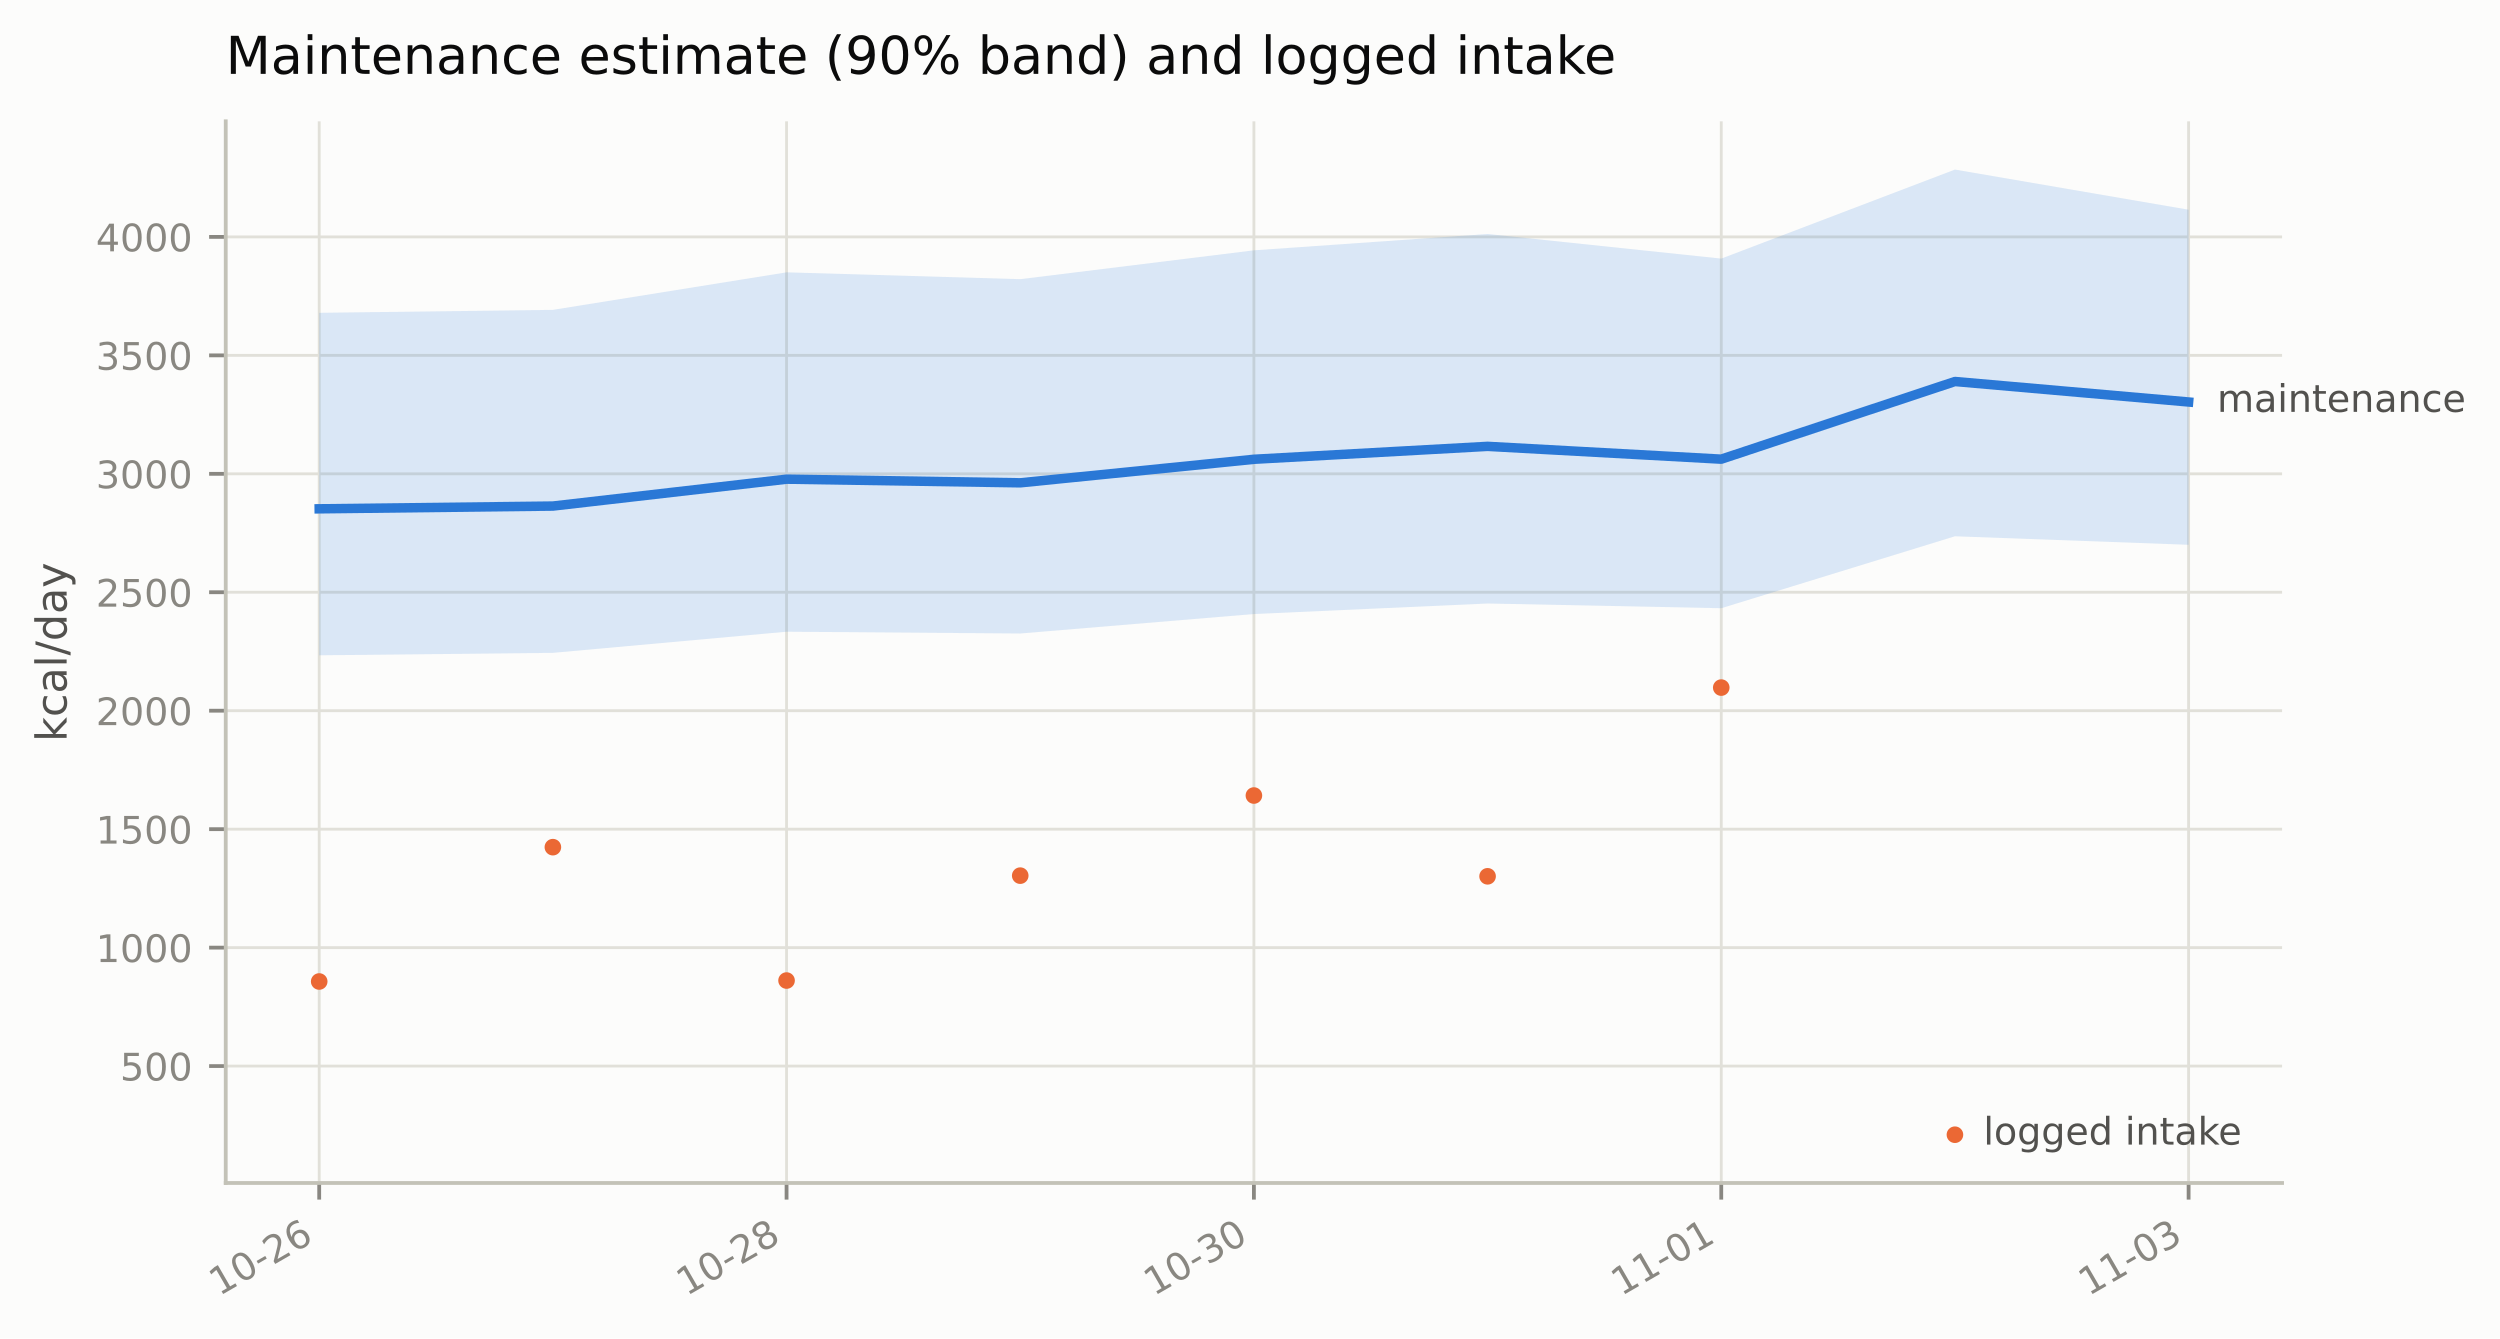
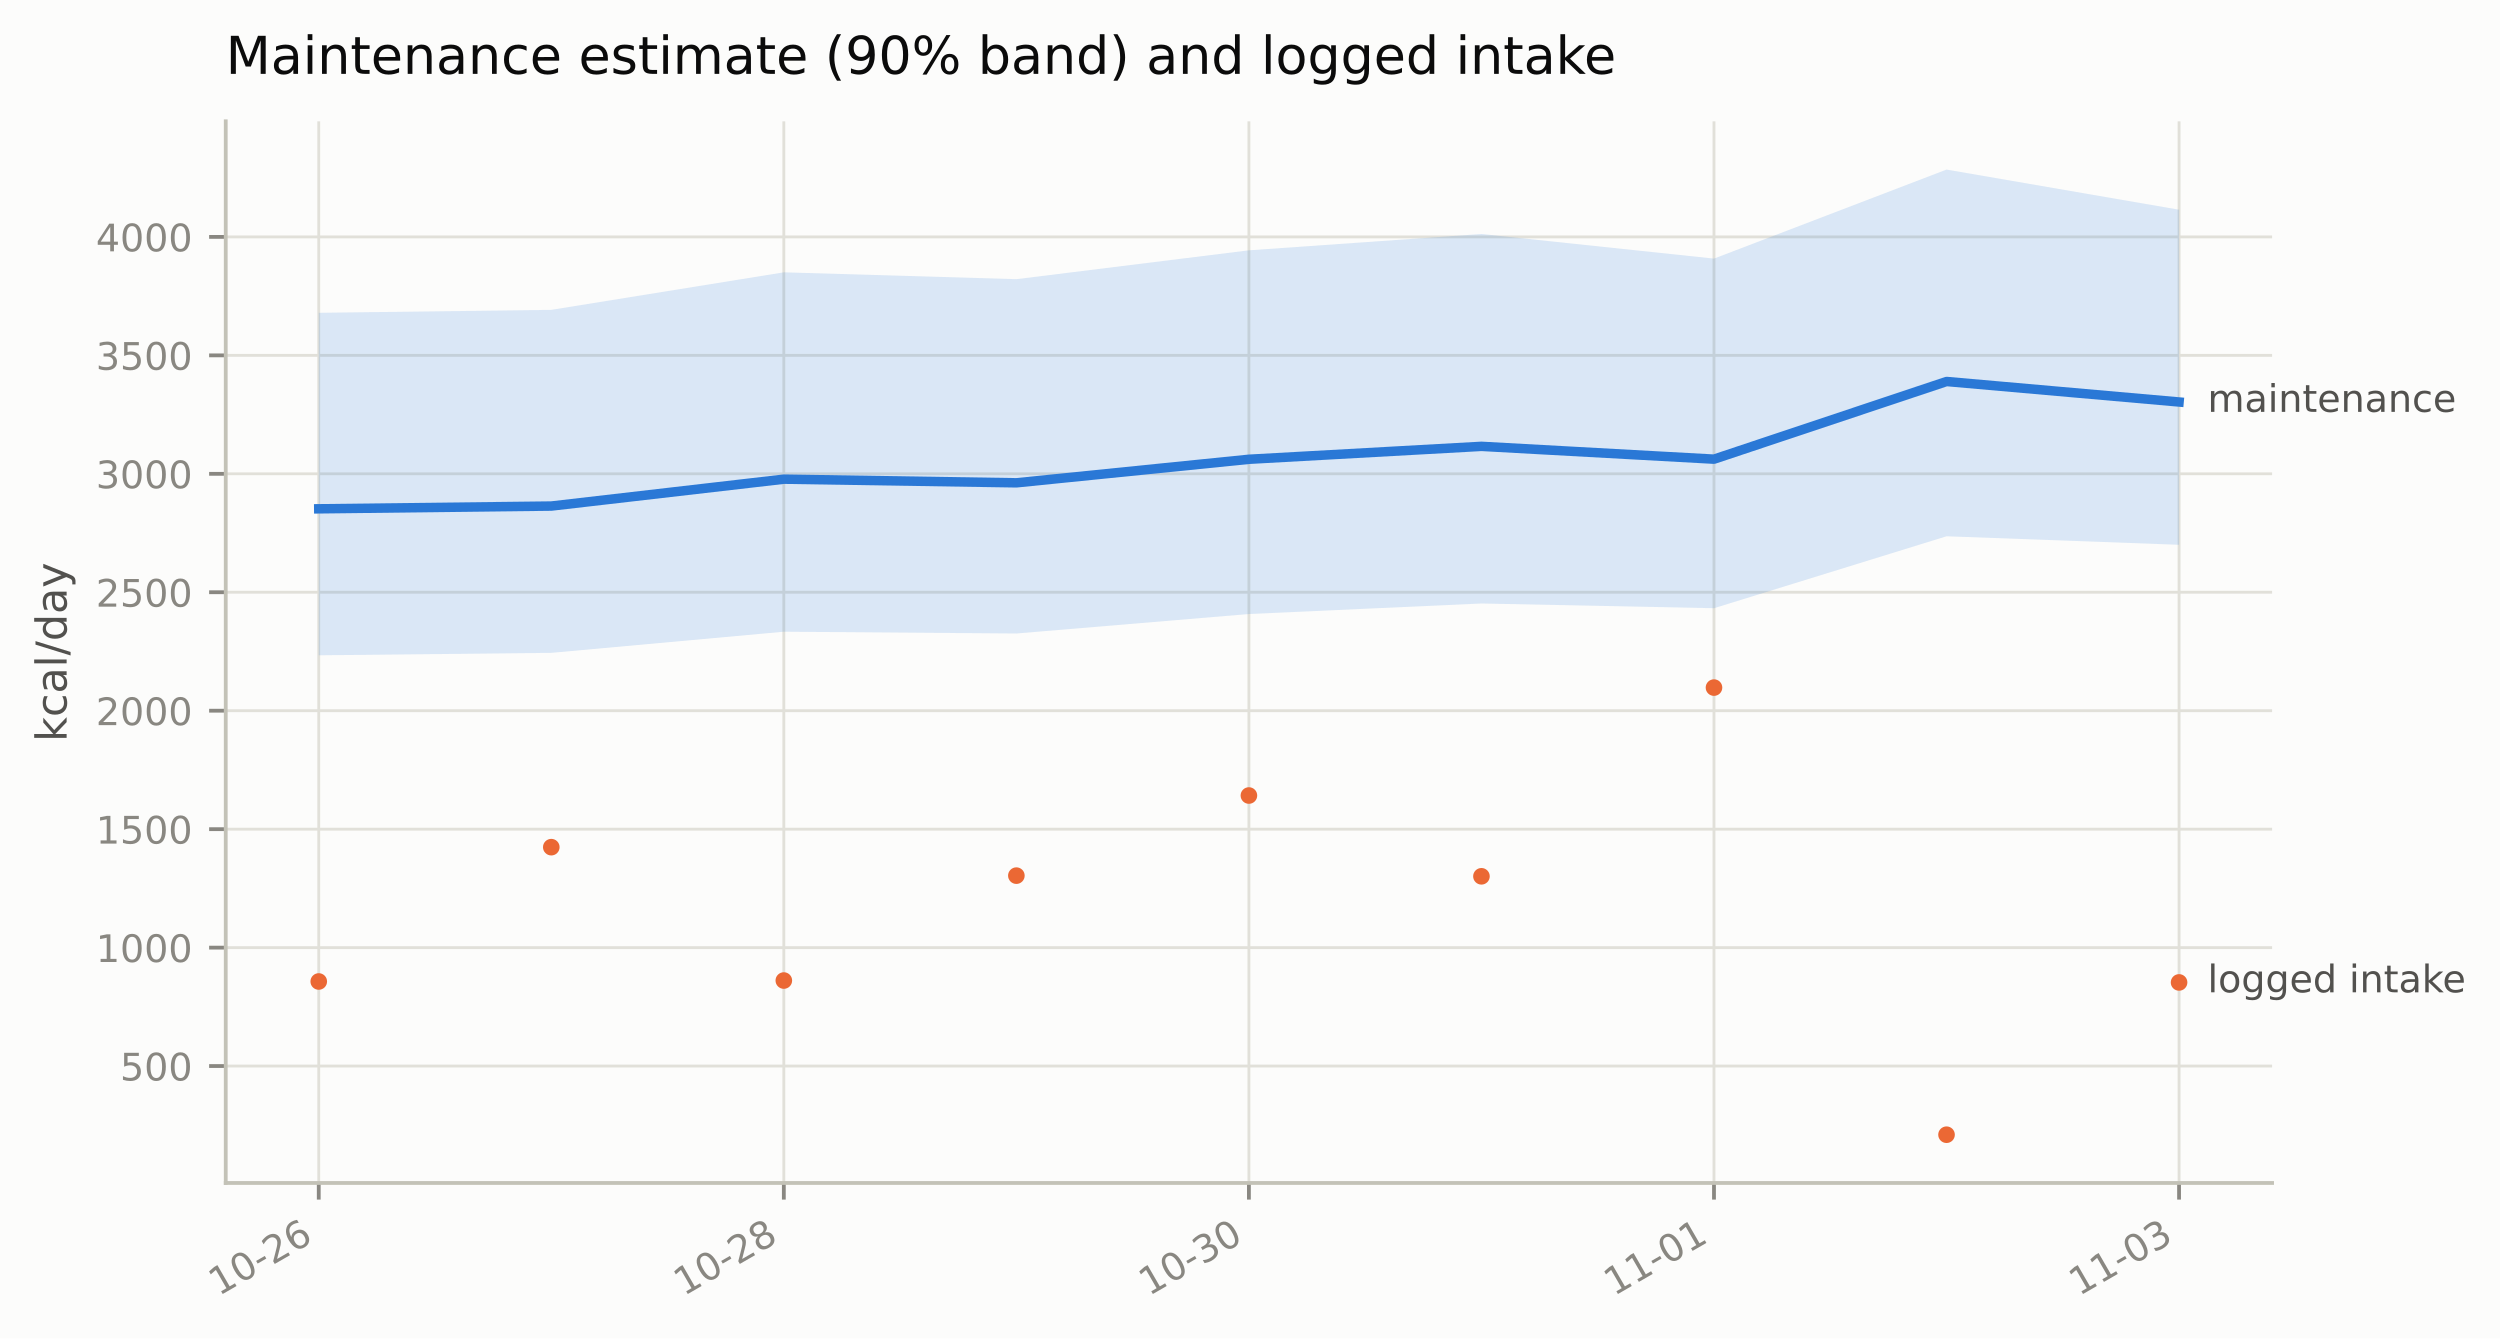
- <svg xmlns="http://www.w3.org/2000/svg" xmlns:xlink="http://www.w3.org/1999/xlink" width="526.737pt" height="282pt" viewBox="0 0 526.737 282" version="1.1">
+ <svg xmlns="http://www.w3.org/2000/svg" xmlns:xlink="http://www.w3.org/1999/xlink" width="526.741pt" height="282pt" viewBox="0 0 526.741 282" version="1.1">
  <defs>
    <style type="text/css">*{stroke-linejoin: round; stroke-linecap: butt}</style>
  </defs>
  <g id="figure_1">
    <g id="patch_1">
-       <path d="M 0 282  L 526.737 282  L 526.737 0  L 0 0  z " style="fill: #fcfcfb" />
+       <path d="M 0 282  L 526.741 282  L 526.741 0  L 0 0  z " style="fill: #fcfcfb" />
    </g>
    <g id="axes_1">
      <g id="patch_2">
-         <path d="M 47.561 249.248  L 480.821 249.248  L 480.821 25.558  L 47.561 25.558  z " style="fill: #fcfcfb" />
+         <path d="M 47.561 249.248  L 478.72 249.248  L 478.72 25.558  L 47.561 25.558  z " style="fill: #fcfcfb" />
      </g>
      <g id="matplotlib.axis_1">
        <g id="xtick_1">
          <g id="line2d_1">
-             <path d="M 67.254 249.248  L 67.254 25.558  " clip-path="url(#p7606ab1f8d)" style="fill: none; stroke: #e1e0d9; stroke-width: 0.6; stroke-linecap: square" />
+             <path d="M 67.159 249.248  L 67.159 25.558  " clip-path="url(#paee8415cf4)" style="fill: none; stroke: #e1e0d9; stroke-width: 0.6; stroke-linecap: square" />
          </g>
          <g id="line2d_2">
            <defs>
-               <path id="m26ad101fd5" d="M 0 0  L 0 3.5  " style="stroke: #898781; stroke-width: 0.8" />
+               <path id="m21e6ca4b0b" d="M 0 0  L 0 3.5  " style="stroke: #898781; stroke-width: 0.8" />
            </defs>
            <g>
-               <use xlink:href="#m26ad101fd5" x="67.254" y="249.248" style="fill: #898781; stroke: #898781; stroke-width: 0.8" />
+               <use xlink:href="#m21e6ca4b0b" x="67.159" y="249.248" style="fill: #898781; stroke: #898781; stroke-width: 0.8" />
            </g>
          </g>
          <g id="text_1">
-             <g style="fill: #898781" transform="translate(46.16157 273.1351) rotate(-30) scale(0.08 -0.08)">
+             <g style="fill: #898781" transform="translate(46.06605 273.1351) rotate(-30) scale(0.08 -0.08)">
              <defs>
                <path id="DejaVuSans-14" d="M 794 531  L 1825 531  L 1825 4091  L 703 3866  L 703 4441  L 1819 4666  L 2450 4666  L 2450 531  L 3481 531  L 3481 0  L 794 0  L 794 531  z " transform="scale(0.015625)" />
                <path id="DejaVuSans-13" d="M 2034 4250  Q 1547 4250 1301 3770  Q 1056 3291 1056 2328  Q 1056 1369 1301 889  Q 1547 409 2034 409  Q 2525 409 2770 889  Q 3016 1369 3016 2328  Q 3016 3291 2770 3770  Q 2525 4250 2034 4250  z M 2034 4750  Q 2819 4750 3233 4129  Q 3647 3509 3647 2328  Q 3647 1150 3233 529  Q 2819 -91 2034 -91  Q 1250 -91 836 529  Q 422 1150 422 2328  Q 422 3509 836 4129  Q 1250 4750 2034 4750  z " transform="scale(0.015625)" />
                <path id="DejaVuSans-10" d="M 313 2009  L 1997 2009  L 1997 1497  L 313 1497  L 313 2009  z " transform="scale(0.015625)" />
                <path id="DejaVuSans-15" d="M 1228 531  L 3431 531  L 3431 0  L 469 0  L 469 531  Q 828 903 1448 1529  Q 2069 2156 2228 2338  Q 2531 2678 2651 2914  Q 2772 3150 2772 3378  Q 2772 3750 2511 3984  Q 2250 4219 1831 4219  Q 1534 4219 1204 4116  Q 875 4013 500 3803  L 500 4441  Q 881 4594 1212 4672  Q 1544 4750 1819 4750  Q 2544 4750 2975 4387  Q 3406 4025 3406 3419  Q 3406 3131 3298 2873  Q 3191 2616 2906 2266  Q 2828 2175 2409 1742  Q 1991 1309 1228 531  z " transform="scale(0.015625)" />
                <path id="DejaVuSans-19" d="M 2113 2584  Q 1688 2584 1439 2293  Q 1191 2003 1191 1497  Q 1191 994 1439 701  Q 1688 409 2113 409  Q 2538 409 2786 701  Q 3034 994 3034 1497  Q 3034 2003 2786 2293  Q 2538 2584 2113 2584  z M 3366 4563  L 3366 3988  Q 3128 4100 2886 4159  Q 2644 4219 2406 4219  Q 1781 4219 1451 3797  Q 1122 3375 1075 2522  Q 1259 2794 1537 2939  Q 1816 3084 2150 3084  Q 2853 3084 3261 2657  Q 3669 2231 3669 1497  Q 3669 778 3244 343  Q 2819 -91 2113 -91  Q 1303 -91 875 529  Q 447 1150 447 2328  Q 447 3434 972 4092  Q 1497 4750 2381 4750  Q 2619 4750 2861 4703  Q 3103 4656 3366 4563  z " transform="scale(0.015625)" />
              </defs>
              <use xlink:href="#DejaVuSans-14" />
              <use xlink:href="#DejaVuSans-13" transform="translate(63.625 0)" />
              <use xlink:href="#DejaVuSans-10" transform="translate(127.25 0)" />
              <use xlink:href="#DejaVuSans-15" transform="translate(163.3281 0)" />
              <use xlink:href="#DejaVuSans-19" transform="translate(226.9531 0)" />
            </g>
          </g>
        </g>
        <g id="xtick_2">
          <g id="line2d_3">
-             <path d="M 165.723 249.248  L 165.723 25.558  " clip-path="url(#p7606ab1f8d)" style="fill: none; stroke: #e1e0d9; stroke-width: 0.6; stroke-linecap: square" />
+             <path d="M 165.149 249.248  L 165.149 25.558  " clip-path="url(#paee8415cf4)" style="fill: none; stroke: #e1e0d9; stroke-width: 0.6; stroke-linecap: square" />
          </g>
          <g id="line2d_4">
            <g>
-               <use xlink:href="#m26ad101fd5" x="165.723" y="249.248" style="fill: #898781; stroke: #898781; stroke-width: 0.8" />
+               <use xlink:href="#m21e6ca4b0b" x="165.149" y="249.248" style="fill: #898781; stroke: #898781; stroke-width: 0.8" />
            </g>
          </g>
          <g id="text_2">
-             <g style="fill: #898781" transform="translate(144.6298 273.1351) rotate(-30) scale(0.08 -0.08)">
+             <g style="fill: #898781" transform="translate(144.0567 273.1351) rotate(-30) scale(0.08 -0.08)">
              <defs>
                <path id="DejaVuSans-1b" d="M 2034 2216  Q 1584 2216 1326 1975  Q 1069 1734 1069 1313  Q 1069 891 1326 650  Q 1584 409 2034 409  Q 2484 409 2743 651  Q 3003 894 3003 1313  Q 3003 1734 2745 1975  Q 2488 2216 2034 2216  z M 1403 2484  Q 997 2584 770 2862  Q 544 3141 544 3541  Q 544 4100 942 4425  Q 1341 4750 2034 4750  Q 2731 4750 3128 4425  Q 3525 4100 3525 3541  Q 3525 3141 3298 2862  Q 3072 2584 2669 2484  Q 3125 2378 3379 2068  Q 3634 1759 3634 1313  Q 3634 634 3220 271  Q 2806 -91 2034 -91  Q 1263 -91 848 271  Q 434 634 434 1313  Q 434 1759 690 2068  Q 947 2378 1403 2484  z M 1172 3481  Q 1172 3119 1398 2916  Q 1625 2713 2034 2713  Q 2441 2713 2670 2916  Q 2900 3119 2900 3481  Q 2900 3844 2670 4047  Q 2441 4250 2034 4250  Q 1625 4250 1398 4047  Q 1172 3844 1172 3481  z " transform="scale(0.015625)" />
              </defs>
              <use xlink:href="#DejaVuSans-14" />
              <use xlink:href="#DejaVuSans-13" transform="translate(63.625 0)" />
              <use xlink:href="#DejaVuSans-10" transform="translate(127.25 0)" />
              <use xlink:href="#DejaVuSans-15" transform="translate(163.3281 0)" />
              <use xlink:href="#DejaVuSans-1b" transform="translate(226.9531 0)" />
            </g>
          </g>
        </g>
        <g id="xtick_3">
          <g id="line2d_5">
-             <path d="M 264.191 249.248  L 264.191 25.558  " clip-path="url(#p7606ab1f8d)" style="fill: none; stroke: #e1e0d9; stroke-width: 0.6; stroke-linecap: square" />
+             <path d="M 263.14 249.248  L 263.14 25.558  " clip-path="url(#paee8415cf4)" style="fill: none; stroke: #e1e0d9; stroke-width: 0.6; stroke-linecap: square" />
          </g>
          <g id="line2d_6">
            <g>
-               <use xlink:href="#m26ad101fd5" x="264.191" y="249.248" style="fill: #898781; stroke: #898781; stroke-width: 0.8" />
+               <use xlink:href="#m21e6ca4b0b" x="263.14" y="249.248" style="fill: #898781; stroke: #898781; stroke-width: 0.8" />
            </g>
          </g>
          <g id="text_3">
-             <g style="fill: #898781" transform="translate(243.098 273.1351) rotate(-30) scale(0.08 -0.08)">
+             <g style="fill: #898781" transform="translate(242.0473 273.1351) rotate(-30) scale(0.08 -0.08)">
              <defs>
                <path id="DejaVuSans-16" d="M 2597 2516  Q 3050 2419 3304 2112  Q 3559 1806 3559 1356  Q 3559 666 3084 287  Q 2609 -91 1734 -91  Q 1441 -91 1130 -33  Q 819 25 488 141  L 488 750  Q 750 597 1062 519  Q 1375 441 1716 441  Q 2309 441 2620 675  Q 2931 909 2931 1356  Q 2931 1769 2642 2001  Q 2353 2234 1838 2234  L 1294 2234  L 1294 2753  L 1863 2753  Q 2328 2753 2575 2939  Q 2822 3125 2822 3475  Q 2822 3834 2567 4026  Q 2313 4219 1838 4219  Q 1578 4219 1281 4162  Q 984 4106 628 3988  L 628 4550  Q 988 4650 1302 4700  Q 1616 4750 1894 4750  Q 2613 4750 3031 4423  Q 3450 4097 3450 3541  Q 3450 3153 3228 2886  Q 3006 2619 2597 2516  z " transform="scale(0.015625)" />
              </defs>
              <use xlink:href="#DejaVuSans-14" />
              <use xlink:href="#DejaVuSans-13" transform="translate(63.625 0)" />
              <use xlink:href="#DejaVuSans-10" transform="translate(127.25 0)" />
              <use xlink:href="#DejaVuSans-16" transform="translate(163.3281 0)" />
              <use xlink:href="#DejaVuSans-13" transform="translate(226.9531 0)" />
            </g>
          </g>
        </g>
        <g id="xtick_4">
          <g id="line2d_7">
-             <path d="M 362.659 249.248  L 362.659 25.558  " clip-path="url(#p7606ab1f8d)" style="fill: none; stroke: #e1e0d9; stroke-width: 0.6; stroke-linecap: square" />
+             <path d="M 361.131 249.248  L 361.131 25.558  " clip-path="url(#paee8415cf4)" style="fill: none; stroke: #e1e0d9; stroke-width: 0.6; stroke-linecap: square" />
          </g>
          <g id="line2d_8">
            <g>
-               <use xlink:href="#m26ad101fd5" x="362.659" y="249.248" style="fill: #898781; stroke: #898781; stroke-width: 0.8" />
+               <use xlink:href="#m21e6ca4b0b" x="361.131" y="249.248" style="fill: #898781; stroke: #898781; stroke-width: 0.8" />
            </g>
          </g>
          <g id="text_4">
-             <g style="fill: #898781" transform="translate(341.5663 273.1351) rotate(-30) scale(0.08 -0.08)">
+             <g style="fill: #898781" transform="translate(340.038 273.1351) rotate(-30) scale(0.08 -0.08)">
              <use xlink:href="#DejaVuSans-14" />
              <use xlink:href="#DejaVuSans-14" transform="translate(63.625 0)" />
              <use xlink:href="#DejaVuSans-10" transform="translate(127.25 0)" />
              <use xlink:href="#DejaVuSans-13" transform="translate(163.3281 0)" />
              <use xlink:href="#DejaVuSans-14" transform="translate(226.9531 0)" />
            </g>
          </g>
        </g>
        <g id="xtick_5">
          <g id="line2d_9">
-             <path d="M 461.127 249.248  L 461.127 25.558  " clip-path="url(#p7606ab1f8d)" style="fill: none; stroke: #e1e0d9; stroke-width: 0.6; stroke-linecap: square" />
+             <path d="M 459.121 249.248  L 459.121 25.558  " clip-path="url(#paee8415cf4)" style="fill: none; stroke: #e1e0d9; stroke-width: 0.6; stroke-linecap: square" />
          </g>
          <g id="line2d_10">
            <g>
-               <use xlink:href="#m26ad101fd5" x="461.127" y="249.248" style="fill: #898781; stroke: #898781; stroke-width: 0.8" />
+               <use xlink:href="#m21e6ca4b0b" x="459.121" y="249.248" style="fill: #898781; stroke: #898781; stroke-width: 0.8" />
            </g>
          </g>
          <g id="text_5">
-             <g style="fill: #898781" transform="translate(440.0345 273.1351) rotate(-30) scale(0.08 -0.08)">
+             <g style="fill: #898781" transform="translate(438.0286 273.1351) rotate(-30) scale(0.08 -0.08)">
              <use xlink:href="#DejaVuSans-14" />
              <use xlink:href="#DejaVuSans-14" transform="translate(63.625 0)" />
              <use xlink:href="#DejaVuSans-10" transform="translate(127.25 0)" />
              <use xlink:href="#DejaVuSans-13" transform="translate(163.3281 0)" />
              <use xlink:href="#DejaVuSans-16" transform="translate(226.9531 0)" />
            </g>
          </g>
        </g>
      </g>
      <g id="matplotlib.axis_2">
        <g id="ytick_1">
          <g id="line2d_11">
-             <path d="M 47.561 224.615  L 480.821 224.615  " clip-path="url(#p7606ab1f8d)" style="fill: none; stroke: #e1e0d9; stroke-width: 0.6; stroke-linecap: square" />
+             <path d="M 47.561 224.615  L 478.72 224.615  " clip-path="url(#paee8415cf4)" style="fill: none; stroke: #e1e0d9; stroke-width: 0.6; stroke-linecap: square" />
          </g>
          <g id="line2d_12">
            <defs>
-               <path id="m21c1ec84b4" d="M 0 0  L -3.5 0  " style="stroke: #898781; stroke-width: 0.8" />
+               <path id="m75647fbd88" d="M 0 0  L -3.5 0  " style="stroke: #898781; stroke-width: 0.8" />
            </defs>
            <g>
-               <use xlink:href="#m21c1ec84b4" x="47.561" y="224.615" style="fill: #898781; stroke: #898781; stroke-width: 0.8" />
+               <use xlink:href="#m75647fbd88" x="47.561" y="224.615" style="fill: #898781; stroke: #898781; stroke-width: 0.8" />
            </g>
          </g>
          <g id="text_6">
            <g style="fill: #898781" transform="translate(25.2907 227.6543) scale(0.08 -0.08)">
              <defs>
                <path id="DejaVuSans-18" d="M 691 4666  L 3169 4666  L 3169 4134  L 1269 4134  L 1269 2991  Q 1406 3038 1543 3061  Q 1681 3084 1819 3084  Q 2600 3084 3056 2656  Q 3513 2228 3513 1497  Q 3513 744 3044 326  Q 2575 -91 1722 -91  Q 1428 -91 1123 -41  Q 819 9 494 109  L 494 744  Q 775 591 1075 516  Q 1375 441 1709 441  Q 2250 441 2565 725  Q 2881 1009 2881 1497  Q 2881 1984 2565 2268  Q 2250 2553 1709 2553  Q 1456 2553 1204 2497  Q 953 2441 691 2322  L 691 4666  z " transform="scale(0.015625)" />
              </defs>
              <use xlink:href="#DejaVuSans-18" />
              <use xlink:href="#DejaVuSans-13" transform="translate(63.625 0)" />
              <use xlink:href="#DejaVuSans-13" transform="translate(127.25 0)" />
            </g>
          </g>
        </g>
        <g id="ytick_2">
          <g id="line2d_13">
-             <path d="M 47.561 199.658  L 480.821 199.658  " clip-path="url(#p7606ab1f8d)" style="fill: none; stroke: #e1e0d9; stroke-width: 0.6; stroke-linecap: square" />
+             <path d="M 47.561 199.658  L 478.72 199.658  " clip-path="url(#paee8415cf4)" style="fill: none; stroke: #e1e0d9; stroke-width: 0.6; stroke-linecap: square" />
          </g>
          <g id="line2d_14">
            <g>
-               <use xlink:href="#m21c1ec84b4" x="47.561" y="199.658" style="fill: #898781; stroke: #898781; stroke-width: 0.8" />
+               <use xlink:href="#m75647fbd88" x="47.561" y="199.658" style="fill: #898781; stroke: #898781; stroke-width: 0.8" />
            </g>
          </g>
          <g id="text_7">
            <g style="fill: #898781" transform="translate(20.2007 202.6969) scale(0.08 -0.08)">
              <use xlink:href="#DejaVuSans-14" />
              <use xlink:href="#DejaVuSans-13" transform="translate(63.625 0)" />
              <use xlink:href="#DejaVuSans-13" transform="translate(127.25 0)" />
              <use xlink:href="#DejaVuSans-13" transform="translate(190.875 0)" />
            </g>
          </g>
        </g>
        <g id="ytick_3">
          <g id="line2d_15">
-             <path d="M 47.561 174.701  L 480.821 174.701  " clip-path="url(#p7606ab1f8d)" style="fill: none; stroke: #e1e0d9; stroke-width: 0.6; stroke-linecap: square" />
+             <path d="M 47.561 174.701  L 478.72 174.701  " clip-path="url(#paee8415cf4)" style="fill: none; stroke: #e1e0d9; stroke-width: 0.6; stroke-linecap: square" />
          </g>
          <g id="line2d_16">
            <g>
-               <use xlink:href="#m21c1ec84b4" x="47.561" y="174.701" style="fill: #898781; stroke: #898781; stroke-width: 0.8" />
+               <use xlink:href="#m75647fbd88" x="47.561" y="174.701" style="fill: #898781; stroke: #898781; stroke-width: 0.8" />
            </g>
          </g>
          <g id="text_8">
            <g style="fill: #898781" transform="translate(20.2007 177.7396) scale(0.08 -0.08)">
              <use xlink:href="#DejaVuSans-14" />
              <use xlink:href="#DejaVuSans-18" transform="translate(63.625 0)" />
              <use xlink:href="#DejaVuSans-13" transform="translate(127.25 0)" />
              <use xlink:href="#DejaVuSans-13" transform="translate(190.875 0)" />
            </g>
          </g>
        </g>
        <g id="ytick_4">
          <g id="line2d_17">
-             <path d="M 47.561 149.743  L 480.821 149.743  " clip-path="url(#p7606ab1f8d)" style="fill: none; stroke: #e1e0d9; stroke-width: 0.6; stroke-linecap: square" />
+             <path d="M 47.561 149.743  L 478.72 149.743  " clip-path="url(#paee8415cf4)" style="fill: none; stroke: #e1e0d9; stroke-width: 0.6; stroke-linecap: square" />
          </g>
          <g id="line2d_18">
            <g>
-               <use xlink:href="#m21c1ec84b4" x="47.561" y="149.743" style="fill: #898781; stroke: #898781; stroke-width: 0.8" />
+               <use xlink:href="#m75647fbd88" x="47.561" y="149.743" style="fill: #898781; stroke: #898781; stroke-width: 0.8" />
            </g>
          </g>
          <g id="text_9">
            <g style="fill: #898781" transform="translate(20.2007 152.7823) scale(0.08 -0.08)">
              <use xlink:href="#DejaVuSans-15" />
              <use xlink:href="#DejaVuSans-13" transform="translate(63.625 0)" />
              <use xlink:href="#DejaVuSans-13" transform="translate(127.25 0)" />
              <use xlink:href="#DejaVuSans-13" transform="translate(190.875 0)" />
            </g>
          </g>
        </g>
        <g id="ytick_5">
          <g id="line2d_19">
-             <path d="M 47.561 124.786  L 480.821 124.786  " clip-path="url(#p7606ab1f8d)" style="fill: none; stroke: #e1e0d9; stroke-width: 0.6; stroke-linecap: square" />
+             <path d="M 47.561 124.786  L 478.72 124.786  " clip-path="url(#paee8415cf4)" style="fill: none; stroke: #e1e0d9; stroke-width: 0.6; stroke-linecap: square" />
          </g>
          <g id="line2d_20">
            <g>
-               <use xlink:href="#m21c1ec84b4" x="47.561" y="124.786" style="fill: #898781; stroke: #898781; stroke-width: 0.8" />
+               <use xlink:href="#m75647fbd88" x="47.561" y="124.786" style="fill: #898781; stroke: #898781; stroke-width: 0.8" />
            </g>
          </g>
          <g id="text_10">
            <g style="fill: #898781" transform="translate(20.2007 127.825) scale(0.08 -0.08)">
              <use xlink:href="#DejaVuSans-15" />
              <use xlink:href="#DejaVuSans-18" transform="translate(63.625 0)" />
              <use xlink:href="#DejaVuSans-13" transform="translate(127.25 0)" />
              <use xlink:href="#DejaVuSans-13" transform="translate(190.875 0)" />
            </g>
          </g>
        </g>
        <g id="ytick_6">
          <g id="line2d_21">
-             <path d="M 47.561 99.829  L 480.821 99.829  " clip-path="url(#p7606ab1f8d)" style="fill: none; stroke: #e1e0d9; stroke-width: 0.6; stroke-linecap: square" />
+             <path d="M 47.561 99.829  L 478.72 99.829  " clip-path="url(#paee8415cf4)" style="fill: none; stroke: #e1e0d9; stroke-width: 0.6; stroke-linecap: square" />
          </g>
          <g id="line2d_22">
            <g>
-               <use xlink:href="#m21c1ec84b4" x="47.561" y="99.829" style="fill: #898781; stroke: #898781; stroke-width: 0.8" />
+               <use xlink:href="#m75647fbd88" x="47.561" y="99.829" style="fill: #898781; stroke: #898781; stroke-width: 0.8" />
            </g>
          </g>
          <g id="text_11">
            <g style="fill: #898781" transform="translate(20.2007 102.8676) scale(0.08 -0.08)">
              <use xlink:href="#DejaVuSans-16" />
              <use xlink:href="#DejaVuSans-13" transform="translate(63.625 0)" />
              <use xlink:href="#DejaVuSans-13" transform="translate(127.25 0)" />
              <use xlink:href="#DejaVuSans-13" transform="translate(190.875 0)" />
            </g>
          </g>
        </g>
        <g id="ytick_7">
          <g id="line2d_23">
-             <path d="M 47.561 74.871  L 480.821 74.871  " clip-path="url(#p7606ab1f8d)" style="fill: none; stroke: #e1e0d9; stroke-width: 0.6; stroke-linecap: square" />
+             <path d="M 47.561 74.871  L 478.72 74.871  " clip-path="url(#paee8415cf4)" style="fill: none; stroke: #e1e0d9; stroke-width: 0.6; stroke-linecap: square" />
          </g>
          <g id="line2d_24">
            <g>
-               <use xlink:href="#m21c1ec84b4" x="47.561" y="74.871" style="fill: #898781; stroke: #898781; stroke-width: 0.8" />
+               <use xlink:href="#m75647fbd88" x="47.561" y="74.871" style="fill: #898781; stroke: #898781; stroke-width: 0.8" />
            </g>
          </g>
          <g id="text_12">
            <g style="fill: #898781" transform="translate(20.2007 77.91031) scale(0.08 -0.08)">
              <use xlink:href="#DejaVuSans-16" />
              <use xlink:href="#DejaVuSans-18" transform="translate(63.625 0)" />
              <use xlink:href="#DejaVuSans-13" transform="translate(127.25 0)" />
              <use xlink:href="#DejaVuSans-13" transform="translate(190.875 0)" />
            </g>
          </g>
        </g>
        <g id="ytick_8">
          <g id="line2d_25">
-             <path d="M 47.561 49.914  L 480.821 49.914  " clip-path="url(#p7606ab1f8d)" style="fill: none; stroke: #e1e0d9; stroke-width: 0.6; stroke-linecap: square" />
+             <path d="M 47.561 49.914  L 478.72 49.914  " clip-path="url(#paee8415cf4)" style="fill: none; stroke: #e1e0d9; stroke-width: 0.6; stroke-linecap: square" />
          </g>
          <g id="line2d_26">
            <g>
-               <use xlink:href="#m21c1ec84b4" x="47.561" y="49.914" style="fill: #898781; stroke: #898781; stroke-width: 0.8" />
+               <use xlink:href="#m75647fbd88" x="47.561" y="49.914" style="fill: #898781; stroke: #898781; stroke-width: 0.8" />
            </g>
          </g>
          <g id="text_13">
            <g style="fill: #898781" transform="translate(20.2007 52.95299) scale(0.08 -0.08)">
              <defs>
                <path id="DejaVuSans-17" d="M 2419 4116  L 825 1625  L 2419 1625  L 2419 4116  z M 2253 4666  L 3047 4666  L 3047 1625  L 3713 1625  L 3713 1100  L 3047 1100  L 3047 0  L 2419 0  L 2419 1100  L 313 1100  L 313 1709  L 2253 4666  z " transform="scale(0.015625)" />
              </defs>
              <use xlink:href="#DejaVuSans-17" />
              <use xlink:href="#DejaVuSans-13" transform="translate(63.625 0)" />
              <use xlink:href="#DejaVuSans-13" transform="translate(127.25 0)" />
              <use xlink:href="#DejaVuSans-13" transform="translate(190.875 0)" />
            </g>
          </g>
        </g>
        <g id="text_14">
          <g style="fill: #52514e" transform="translate(14.03859 156.285) rotate(-90) scale(0.09 -0.09)">
            <defs>
              <path id="DejaVuSans-4e" d="M 581 4863  L 1159 4863  L 1159 1991  L 2875 3500  L 3609 3500  L 1753 1863  L 3688 0  L 2938 0  L 1159 1709  L 1159 0  L 581 0  L 581 4863  z " transform="scale(0.015625)" />
              <path id="DejaVuSans-46" d="M 3122 3366  L 3122 2828  Q 2878 2963 2633 3030  Q 2388 3097 2138 3097  Q 1578 3097 1268 2742  Q 959 2388 959 1747  Q 959 1106 1268 751  Q 1578 397 2138 397  Q 2388 397 2633 464  Q 2878 531 3122 666  L 3122 134  Q 2881 22 2623 -34  Q 2366 -91 2075 -91  Q 1284 -91 818 406  Q 353 903 353 1747  Q 353 2603 823 3093  Q 1294 3584 2113 3584  Q 2378 3584 2631 3529  Q 2884 3475 3122 3366  z " transform="scale(0.015625)" />
              <path id="DejaVuSans-44" d="M 2194 1759  Q 1497 1759 1228 1600  Q 959 1441 959 1056  Q 959 750 1161 570  Q 1363 391 1709 391  Q 2188 391 2477 730  Q 2766 1069 2766 1631  L 2766 1759  L 2194 1759  z M 3341 1997  L 3341 0  L 2766 0  L 2766 531  Q 2569 213 2275 61  Q 1981 -91 1556 -91  Q 1019 -91 701 211  Q 384 513 384 1019  Q 384 1609 779 1909  Q 1175 2209 1959 2209  L 2766 2209  L 2766 2266  Q 2766 2663 2505 2880  Q 2244 3097 1772 3097  Q 1472 3097 1187 3025  Q 903 2953 641 2809  L 641 3341  Q 956 3463 1253 3523  Q 1550 3584 1831 3584  Q 2591 3584 2966 3190  Q 3341 2797 3341 1997  z " transform="scale(0.015625)" />
              <path id="DejaVuSans-4f" d="M 603 4863  L 1178 4863  L 1178 0  L 603 0  L 603 4863  z " transform="scale(0.015625)" />
              <path id="DejaVuSans-12" d="M 1625 4666  L 2156 4666  L 531 -594  L 0 -594  L 1625 4666  z " transform="scale(0.015625)" />
              <path id="DejaVuSans-47" d="M 2906 2969  L 2906 4863  L 3481 4863  L 3481 0  L 2906 0  L 2906 525  Q 2725 213 2448 61  Q 2172 -91 1784 -91  Q 1150 -91 751 415  Q 353 922 353 1747  Q 353 2572 751 3078  Q 1150 3584 1784 3584  Q 2172 3584 2448 3432  Q 2725 3281 2906 2969  z M 947 1747  Q 947 1113 1208 752  Q 1469 391 1925 391  Q 2381 391 2643 752  Q 2906 1113 2906 1747  Q 2906 2381 2643 2742  Q 2381 3103 1925 3103  Q 1469 3103 1208 2742  Q 947 2381 947 1747  z " transform="scale(0.015625)" />
              <path id="DejaVuSans-5c" d="M 2059 -325  Q 1816 -950 1584 -1140  Q 1353 -1331 966 -1331  L 506 -1331  L 506 -850  L 844 -850  Q 1081 -850 1212 -737  Q 1344 -625 1503 -206  L 1606 56  L 191 3500  L 800 3500  L 1894 763  L 2988 3500  L 3597 3500  L 2059 -325  z " transform="scale(0.015625)" />
            </defs>
            <use xlink:href="#DejaVuSans-4e" />
            <use xlink:href="#DejaVuSans-46" transform="translate(57.90625 0)" />
            <use xlink:href="#DejaVuSans-44" transform="translate(112.8906 0)" />
            <use xlink:href="#DejaVuSans-4f" transform="translate(174.1719 0)" />
            <use xlink:href="#DejaVuSans-12" transform="translate(201.9531 0)" />
            <use xlink:href="#DejaVuSans-47" transform="translate(235.6406 0)" />
            <use xlink:href="#DejaVuSans-44" transform="translate(299.125 0)" />
            <use xlink:href="#DejaVuSans-5c" transform="translate(360.4062 0)" />
          </g>
        </g>
      </g>
      <g id="FillBetweenPolyCollection_1">
        <defs>
-           <path id="m366f69359c" d="M 67.254 -216.093  L 67.254 -143.93  L 116.488 -144.447  L 165.723 -148.9  L 214.957 -148.523  L 264.191 -152.628  L 313.425 -154.846  L 362.659 -153.851  L 411.893 -169.008  L 461.127 -167.213  L 461.127 -237.815  L 461.127 -237.815  L 411.893 -246.274  L 362.659 -227.514  L 313.425 -232.699  L 264.191 -229.26  L 214.957 -223.18  L 165.723 -224.623  L 116.488 -216.717  L 67.254 -216.093  z " />
+           <path id="mb75bd903ee" d="M 67.159 -216.093  L 67.159 -143.93  L 116.154 -144.447  L 165.149 -148.9  L 214.145 -148.523  L 263.14 -152.628  L 312.135 -154.846  L 361.131 -153.851  L 410.126 -169.008  L 459.121 -167.213  L 459.121 -237.815  L 459.121 -237.815  L 410.126 -246.274  L 361.131 -227.514  L 312.135 -232.699  L 263.14 -229.26  L 214.145 -223.18  L 165.149 -224.623  L 116.154 -216.717  L 67.159 -216.093  z " />
        </defs>
-         <g clip-path="url(#p7606ab1f8d)">
-           <use xlink:href="#m366f69359c" x="0" y="282" style="fill: #2a78d6; fill-opacity: 0.16" />
+         <g clip-path="url(#paee8415cf4)">
+           <use xlink:href="#mb75bd903ee" x="0" y="282" style="fill: #2a78d6; fill-opacity: 0.16" />
        </g>
      </g>
      <g id="line2d_27">
        <defs>
-           <path id="mbb039cbf23" d="M 0 1.75  C 0.464 1.75 0.909 1.566 1.237 1.237  C 1.566 0.909 1.75 0.464 1.75 0  C 1.75 -0.464 1.566 -0.909 1.237 -1.237  C 0.909 -1.566 0.464 -1.75 0 -1.75  C -0.464 -1.75 -0.909 -1.566 -1.237 -1.237  C -1.566 -0.909 -1.75 -0.464 -1.75 0  C -1.75 0.464 -1.566 0.909 -1.237 1.237  C -0.909 1.566 -0.464 1.75 0 1.75  z " />
+           <path id="mf849b3413b" d="M 0 1.75  C 0.464 1.75 0.909 1.566 1.237 1.237  C 1.566 0.909 1.75 0.464 1.75 0  C 1.75 -0.464 1.566 -0.909 1.237 -1.237  C 0.909 -1.566 0.464 -1.75 0 -1.75  C -0.464 -1.75 -0.909 -1.566 -1.237 -1.237  C -1.566 -0.909 -1.75 -0.464 -1.75 0  C -1.75 0.464 -1.566 0.909 -1.237 1.237  C -0.909 1.566 -0.464 1.75 0 1.75  z " />
        </defs>
-         <g clip-path="url(#p7606ab1f8d)">
-           <use xlink:href="#mbb039cbf23" x="67.254" y="206.796" style="fill: #eb6834" />
-           <use xlink:href="#mbb039cbf23" x="116.488" y="178.494" style="fill: #eb6834" />
-           <use xlink:href="#mbb039cbf23" x="165.723" y="206.596" style="fill: #eb6834" />
-           <use xlink:href="#mbb039cbf23" x="214.957" y="184.494" style="fill: #eb6834" />
-           <use xlink:href="#mbb039cbf23" x="264.191" y="167.613" style="fill: #eb6834" />
-           <use xlink:href="#mbb039cbf23" x="313.425" y="184.634" style="fill: #eb6834" />
-           <use xlink:href="#mbb039cbf23" x="362.659" y="144.872" style="fill: #eb6834" />
-           <use xlink:href="#mbb039cbf23" x="411.893" y="239.08" style="fill: #eb6834" />
+         <g clip-path="url(#paee8415cf4)">
+           <use xlink:href="#mf849b3413b" x="67.159" y="206.796" style="fill: #eb6834" />
+           <use xlink:href="#mf849b3413b" x="116.154" y="178.494" style="fill: #eb6834" />
+           <use xlink:href="#mf849b3413b" x="165.149" y="206.596" style="fill: #eb6834" />
+           <use xlink:href="#mf849b3413b" x="214.145" y="184.494" style="fill: #eb6834" />
+           <use xlink:href="#mf849b3413b" x="263.14" y="167.613" style="fill: #eb6834" />
+           <use xlink:href="#mf849b3413b" x="312.135" y="184.634" style="fill: #eb6834" />
+           <use xlink:href="#mf849b3413b" x="361.131" y="144.872" style="fill: #eb6834" />
+           <use xlink:href="#mf849b3413b" x="410.126" y="239.08" style="fill: #eb6834" />
+           <use xlink:href="#mf849b3413b" x="459.121" y="206.995" style="fill: #eb6834" />
        </g>
      </g>
      <g id="patch_3">
        <path d="M 47.561 249.248  L 47.561 25.558  " style="fill: none; stroke: #c3c2b7; stroke-width: 0.8; stroke-linejoin: miter; stroke-linecap: square" />
      </g>
      <g id="patch_4">
-         <path d="M 47.561 249.248  L 480.821 249.248  " style="fill: none; stroke: #c3c2b7; stroke-width: 0.8; stroke-linejoin: miter; stroke-linecap: square" />
+         <path d="M 47.561 249.248  L 478.72 249.248  " style="fill: none; stroke: #c3c2b7; stroke-width: 0.8; stroke-linejoin: miter; stroke-linecap: square" />
      </g>
      <g id="line2d_28">
-         <path d="M 67.254 107.204  L 116.488 106.625  L 165.723 100.959  L 214.957 101.728  L 264.191 96.767  L 313.425 94.044  L 362.659 96.745  L 411.893 80.381  L 461.127 84.699  " clip-path="url(#p7606ab1f8d)" style="fill: none; stroke: #2a78d6; stroke-width: 2; stroke-linecap: square" />
+         <path d="M 67.159 107.204  L 116.154 106.625  L 165.149 100.959  L 214.145 101.728  L 263.14 96.767  L 312.135 94.044  L 361.131 96.745  L 410.126 80.381  L 459.121 84.699  " clip-path="url(#paee8415cf4)" style="fill: none; stroke: #2a78d6; stroke-width: 2; stroke-linecap: square" />
      </g>
      <g id="text_15">
-         <g style="fill: #52514e" transform="translate(417.8932 241.1589) scale(0.08 -0.08)">
+         <g style="fill: #52514e" transform="translate(465.1214 209.0738) scale(0.08 -0.08)">
          <defs>
            <path id="DejaVuSans-52" d="M 1959 3097  Q 1497 3097 1228 2736  Q 959 2375 959 1747  Q 959 1119 1226 758  Q 1494 397 1959 397  Q 2419 397 2687 759  Q 2956 1122 2956 1747  Q 2956 2369 2687 2733  Q 2419 3097 1959 3097  z M 1959 3584  Q 2709 3584 3137 3096  Q 3566 2609 3566 1747  Q 3566 888 3137 398  Q 2709 -91 1959 -91  Q 1206 -91 779 398  Q 353 888 353 1747  Q 353 2609 779 3096  Q 1206 3584 1959 3584  z " transform="scale(0.015625)" />
            <path id="DejaVuSans-4a" d="M 2906 1791  Q 2906 2416 2648 2759  Q 2391 3103 1925 3103  Q 1463 3103 1205 2759  Q 947 2416 947 1791  Q 947 1169 1205 825  Q 1463 481 1925 481  Q 2391 481 2648 825  Q 2906 1169 2906 1791  z M 3481 434  Q 3481 -459 3084 -895  Q 2688 -1331 1869 -1331  Q 1566 -1331 1297 -1286  Q 1028 -1241 775 -1147  L 775 -588  Q 1028 -725 1275 -790  Q 1522 -856 1778 -856  Q 2344 -856 2625 -561  Q 2906 -266 2906 331  L 2906 616  Q 2728 306 2450 153  Q 2172 0 1784 0  Q 1141 0 747 490  Q 353 981 353 1791  Q 353 2603 747 3093  Q 1141 3584 1784 3584  Q 2172 3584 2450 3431  Q 2728 3278 2906 2969  L 2906 3500  L 3481 3500  L 3481 434  z " transform="scale(0.015625)" />
            <path id="DejaVuSans-48" d="M 3597 1894  L 3597 1613  L 953 1613  Q 991 1019 1311 708  Q 1631 397 2203 397  Q 2534 397 2845 478  Q 3156 559 3463 722  L 3463 178  Q 3153 47 2828 -22  Q 2503 -91 2169 -91  Q 1331 -91 842 396  Q 353 884 353 1716  Q 353 2575 817 3079  Q 1281 3584 2069 3584  Q 2775 3584 3186 3129  Q 3597 2675 3597 1894  z M 3022 2063  Q 3016 2534 2758 2815  Q 2500 3097 2075 3097  Q 1594 3097 1305 2825  Q 1016 2553 972 2059  L 3022 2063  z " transform="scale(0.015625)" />
            <path id="DejaVuSans-3" transform="scale(0.015625)" />
            <path id="DejaVuSans-4c" d="M 603 3500  L 1178 3500  L 1178 0  L 603 0  L 603 3500  z M 603 4863  L 1178 4863  L 1178 4134  L 603 4134  L 603 4863  z " transform="scale(0.015625)" />
            <path id="DejaVuSans-51" d="M 3513 2113  L 3513 0  L 2938 0  L 2938 2094  Q 2938 2591 2744 2837  Q 2550 3084 2163 3084  Q 1697 3084 1428 2787  Q 1159 2491 1159 1978  L 1159 0  L 581 0  L 581 3500  L 1159 3500  L 1159 2956  Q 1366 3272 1645 3428  Q 1925 3584 2291 3584  Q 2894 3584 3203 3211  Q 3513 2838 3513 2113  z " transform="scale(0.015625)" />
            <path id="DejaVuSans-57" d="M 1172 4494  L 1172 3500  L 2356 3500  L 2356 3053  L 1172 3053  L 1172 1153  Q 1172 725 1289 603  Q 1406 481 1766 481  L 2356 481  L 2356 0  L 1766 0  Q 1100 0 847 248  Q 594 497 594 1153  L 594 3053  L 172 3053  L 172 3500  L 594 3500  L 594 4494  L 1172 4494  z " transform="scale(0.015625)" />
          </defs>
          <use xlink:href="#DejaVuSans-4f" />
          <use xlink:href="#DejaVuSans-52" transform="translate(27.78125 0)" />
          <use xlink:href="#DejaVuSans-4a" transform="translate(88.96875 0)" />
          <use xlink:href="#DejaVuSans-4a" transform="translate(152.4531 0)" />
          <use xlink:href="#DejaVuSans-48" transform="translate(215.9375 0)" />
          <use xlink:href="#DejaVuSans-47" transform="translate(277.4688 0)" />
          <use xlink:href="#DejaVuSans-3" transform="translate(340.9531 0)" />
          <use xlink:href="#DejaVuSans-4c" transform="translate(372.7344 0)" />
          <use xlink:href="#DejaVuSans-51" transform="translate(400.5156 0)" />
          <use xlink:href="#DejaVuSans-57" transform="translate(463.8906 0)" />
          <use xlink:href="#DejaVuSans-44" transform="translate(503.0938 0)" />
          <use xlink:href="#DejaVuSans-4e" transform="translate(564.375 0)" />
          <use xlink:href="#DejaVuSans-48" transform="translate(618.7188 0)" />
        </g>
      </g>
      <g id="text_16">
-         <g style="fill: #52514e" transform="translate(467.1273 86.77703) scale(0.08 -0.08)">
+         <g style="fill: #52514e" transform="translate(465.1214 86.77703) scale(0.08 -0.08)">
          <defs>
            <path id="DejaVuSans-50" d="M 3328 2828  Q 3544 3216 3844 3400  Q 4144 3584 4550 3584  Q 5097 3584 5394 3201  Q 5691 2819 5691 2113  L 5691 0  L 5113 0  L 5113 2094  Q 5113 2597 4934 2840  Q 4756 3084 4391 3084  Q 3944 3084 3684 2787  Q 3425 2491 3425 1978  L 3425 0  L 2847 0  L 2847 2094  Q 2847 2600 2669 2842  Q 2491 3084 2119 3084  Q 1678 3084 1418 2786  Q 1159 2488 1159 1978  L 1159 0  L 581 0  L 581 3500  L 1159 3500  L 1159 2956  Q 1356 3278 1631 3431  Q 1906 3584 2284 3584  Q 2666 3584 2933 3390  Q 3200 3197 3328 2828  z " transform="scale(0.015625)" />
          </defs>
          <use xlink:href="#DejaVuSans-50" />
          <use xlink:href="#DejaVuSans-44" transform="translate(97.40625 0)" />
          <use xlink:href="#DejaVuSans-4c" transform="translate(158.6875 0)" />
          <use xlink:href="#DejaVuSans-51" transform="translate(186.4688 0)" />
          <use xlink:href="#DejaVuSans-57" transform="translate(249.8438 0)" />
          <use xlink:href="#DejaVuSans-48" transform="translate(289.0469 0)" />
          <use xlink:href="#DejaVuSans-51" transform="translate(350.5781 0)" />
          <use xlink:href="#DejaVuSans-44" transform="translate(413.9531 0)" />
          <use xlink:href="#DejaVuSans-51" transform="translate(475.2344 0)" />
          <use xlink:href="#DejaVuSans-46" transform="translate(538.6094 0)" />
          <use xlink:href="#DejaVuSans-48" transform="translate(593.5938 0)" />
        </g>
      </g>
      <g id="text_17">
        <g style="fill: #0b0b0b" transform="translate(47.5607 15.55828) scale(0.11 -0.11)">
          <defs>
            <path id="DejaVuSans-30" d="M 628 4666  L 1569 4666  L 2759 1491  L 3956 4666  L 4897 4666  L 4897 0  L 4281 0  L 4281 4097  L 3078 897  L 2444 897  L 1241 4097  L 1241 0  L 628 0  L 628 4666  z " transform="scale(0.015625)" />
            <path id="DejaVuSans-56" d="M 2834 3397  L 2834 2853  Q 2591 2978 2328 3040  Q 2066 3103 1784 3103  Q 1356 3103 1142 2972  Q 928 2841 928 2578  Q 928 2378 1081 2264  Q 1234 2150 1697 2047  L 1894 2003  Q 2506 1872 2764 1633  Q 3022 1394 3022 966  Q 3022 478 2636 193  Q 2250 -91 1575 -91  Q 1294 -91 989 -36  Q 684 19 347 128  L 347 722  Q 666 556 975 473  Q 1284 391 1588 391  Q 1994 391 2212 530  Q 2431 669 2431 922  Q 2431 1156 2273 1281  Q 2116 1406 1581 1522  L 1381 1569  Q 847 1681 609 1914  Q 372 2147 372 2553  Q 372 3047 722 3315  Q 1072 3584 1716 3584  Q 2034 3584 2315 3537  Q 2597 3491 2834 3397  z " transform="scale(0.015625)" />
            <path id="DejaVuSans-b" d="M 1984 4856  Q 1566 4138 1362 3434  Q 1159 2731 1159 2009  Q 1159 1288 1364 580  Q 1569 -128 1984 -844  L 1484 -844  Q 1016 -109 783 600  Q 550 1309 550 2009  Q 550 2706 781 3412  Q 1013 4119 1484 4856  L 1984 4856  z " transform="scale(0.015625)" />
            <path id="DejaVuSans-1c" d="M 703 97  L 703 672  Q 941 559 1184 500  Q 1428 441 1663 441  Q 2288 441 2617 861  Q 2947 1281 2994 2138  Q 2813 1869 2534 1725  Q 2256 1581 1919 1581  Q 1219 1581 811 2004  Q 403 2428 403 3163  Q 403 3881 828 4315  Q 1253 4750 1959 4750  Q 2769 4750 3195 4129  Q 3622 3509 3622 2328  Q 3622 1225 3098 567  Q 2575 -91 1691 -91  Q 1453 -91 1209 -44  Q 966 3 703 97  z M 1959 2075  Q 2384 2075 2632 2365  Q 2881 2656 2881 3163  Q 2881 3666 2632 3958  Q 2384 4250 1959 4250  Q 1534 4250 1286 3958  Q 1038 3666 1038 3163  Q 1038 2656 1286 2365  Q 1534 2075 1959 2075  z " transform="scale(0.015625)" />
            <path id="DejaVuSans-8" d="M 4653 2053  Q 4381 2053 4226 1822  Q 4072 1591 4072 1178  Q 4072 772 4226 539  Q 4381 306 4653 306  Q 4919 306 5073 539  Q 5228 772 5228 1178  Q 5228 1588 5073 1820  Q 4919 2053 4653 2053  z M 4653 2450  Q 5147 2450 5437 2106  Q 5728 1763 5728 1178  Q 5728 594 5436 251  Q 5144 -91 4653 -91  Q 4153 -91 3862 251  Q 3572 594 3572 1178  Q 3572 1766 3864 2108  Q 4156 2450 4653 2450  z M 1428 4353  Q 1159 4353 1004 4120  Q 850 3888 850 3481  Q 850 3069 1003 2837  Q 1156 2606 1428 2606  Q 1700 2606 1854 2837  Q 2009 3069 2009 3481  Q 2009 3884 1853 4118  Q 1697 4353 1428 4353  z M 4250 4750  L 4750 4750  L 1831 -91  L 1331 -91  L 4250 4750  z M 1428 4750  Q 1922 4750 2215 4408  Q 2509 4066 2509 3481  Q 2509 2891 2217 2550  Q 1925 2209 1428 2209  Q 931 2209 642 2551  Q 353 2894 353 3481  Q 353 4063 643 4406  Q 934 4750 1428 4750  z " transform="scale(0.015625)" />
            <path id="DejaVuSans-45" d="M 3116 1747  Q 3116 2381 2855 2742  Q 2594 3103 2138 3103  Q 1681 3103 1420 2742  Q 1159 2381 1159 1747  Q 1159 1113 1420 752  Q 1681 391 2138 391  Q 2594 391 2855 752  Q 3116 1113 3116 1747  z M 1159 2969  Q 1341 3281 1617 3432  Q 1894 3584 2278 3584  Q 2916 3584 3314 3078  Q 3713 2572 3713 1747  Q 3713 922 3314 415  Q 2916 -91 2278 -91  Q 1894 -91 1617 61  Q 1341 213 1159 525  L 1159 0  L 581 0  L 581 4863  L 1159 4863  L 1159 2969  z " transform="scale(0.015625)" />
            <path id="DejaVuSans-c" d="M 513 4856  L 1013 4856  Q 1481 4119 1714 3412  Q 1947 2706 1947 2009  Q 1947 1309 1714 600  Q 1481 -109 1013 -844  L 513 -844  Q 928 -128 1133 580  Q 1338 1288 1338 2009  Q 1338 2731 1133 3434  Q 928 4138 513 4856  z " transform="scale(0.015625)" />
          </defs>
          <use xlink:href="#DejaVuSans-30" />
          <use xlink:href="#DejaVuSans-44" transform="translate(86.28125 0)" />
          <use xlink:href="#DejaVuSans-4c" transform="translate(147.5625 0)" />
          <use xlink:href="#DejaVuSans-51" transform="translate(175.3438 0)" />
          <use xlink:href="#DejaVuSans-57" transform="translate(238.7188 0)" />
          <use xlink:href="#DejaVuSans-48" transform="translate(277.9219 0)" />
          <use xlink:href="#DejaVuSans-51" transform="translate(339.4531 0)" />
          <use xlink:href="#DejaVuSans-44" transform="translate(402.8281 0)" />
          <use xlink:href="#DejaVuSans-51" transform="translate(464.1094 0)" />
          <use xlink:href="#DejaVuSans-46" transform="translate(527.4844 0)" />
          <use xlink:href="#DejaVuSans-48" transform="translate(582.4688 0)" />
          <use xlink:href="#DejaVuSans-3" transform="translate(644 0)" />
          <use xlink:href="#DejaVuSans-48" transform="translate(675.7812 0)" />
          <use xlink:href="#DejaVuSans-56" transform="translate(737.3125 0)" />
          <use xlink:href="#DejaVuSans-57" transform="translate(789.4062 0)" />
          <use xlink:href="#DejaVuSans-4c" transform="translate(828.6094 0)" />
          <use xlink:href="#DejaVuSans-50" transform="translate(856.3906 0)" />
          <use xlink:href="#DejaVuSans-44" transform="translate(953.7969 0)" />
          <use xlink:href="#DejaVuSans-57" transform="translate(1015.078 0)" />
          <use xlink:href="#DejaVuSans-48" transform="translate(1054.281 0)" />
          <use xlink:href="#DejaVuSans-3" transform="translate(1115.812 0)" />
          <use xlink:href="#DejaVuSans-b" transform="translate(1147.594 0)" />
          <use xlink:href="#DejaVuSans-1c" transform="translate(1186.609 0)" />
          <use xlink:href="#DejaVuSans-13" transform="translate(1250.234 0)" />
          <use xlink:href="#DejaVuSans-8" transform="translate(1313.859 0)" />
          <use xlink:href="#DejaVuSans-3" transform="translate(1408.875 0)" />
          <use xlink:href="#DejaVuSans-45" transform="translate(1440.656 0)" />
          <use xlink:href="#DejaVuSans-44" transform="translate(1504.141 0)" />
          <use xlink:href="#DejaVuSans-51" transform="translate(1565.422 0)" />
          <use xlink:href="#DejaVuSans-47" transform="translate(1628.797 0)" />
          <use xlink:href="#DejaVuSans-c" transform="translate(1692.281 0)" />
          <use xlink:href="#DejaVuSans-3" transform="translate(1731.297 0)" />
          <use xlink:href="#DejaVuSans-44" transform="translate(1763.078 0)" />
          <use xlink:href="#DejaVuSans-51" transform="translate(1824.359 0)" />
          <use xlink:href="#DejaVuSans-47" transform="translate(1887.734 0)" />
          <use xlink:href="#DejaVuSans-3" transform="translate(1951.219 0)" />
          <use xlink:href="#DejaVuSans-4f" transform="translate(1983 0)" />
          <use xlink:href="#DejaVuSans-52" transform="translate(2010.781 0)" />
          <use xlink:href="#DejaVuSans-4a" transform="translate(2071.969 0)" />
          <use xlink:href="#DejaVuSans-4a" transform="translate(2135.453 0)" />
          <use xlink:href="#DejaVuSans-48" transform="translate(2198.938 0)" />
          <use xlink:href="#DejaVuSans-47" transform="translate(2260.469 0)" />
          <use xlink:href="#DejaVuSans-3" transform="translate(2323.953 0)" />
          <use xlink:href="#DejaVuSans-4c" transform="translate(2355.734 0)" />
          <use xlink:href="#DejaVuSans-51" transform="translate(2383.516 0)" />
          <use xlink:href="#DejaVuSans-57" transform="translate(2446.891 0)" />
          <use xlink:href="#DejaVuSans-44" transform="translate(2486.094 0)" />
          <use xlink:href="#DejaVuSans-4e" transform="translate(2547.375 0)" />
          <use xlink:href="#DejaVuSans-48" transform="translate(2601.719 0)" />
        </g>
      </g>
    </g>
  </g>
  <defs>
-     <clipPath id="p7606ab1f8d">
-       <rect x="47.561" y="25.558" width="433.26" height="223.69" />
+     <clipPath id="paee8415cf4">
+       <rect x="47.561" y="25.558" width="431.159" height="223.69" />
    </clipPath>
  </defs>
</svg>
